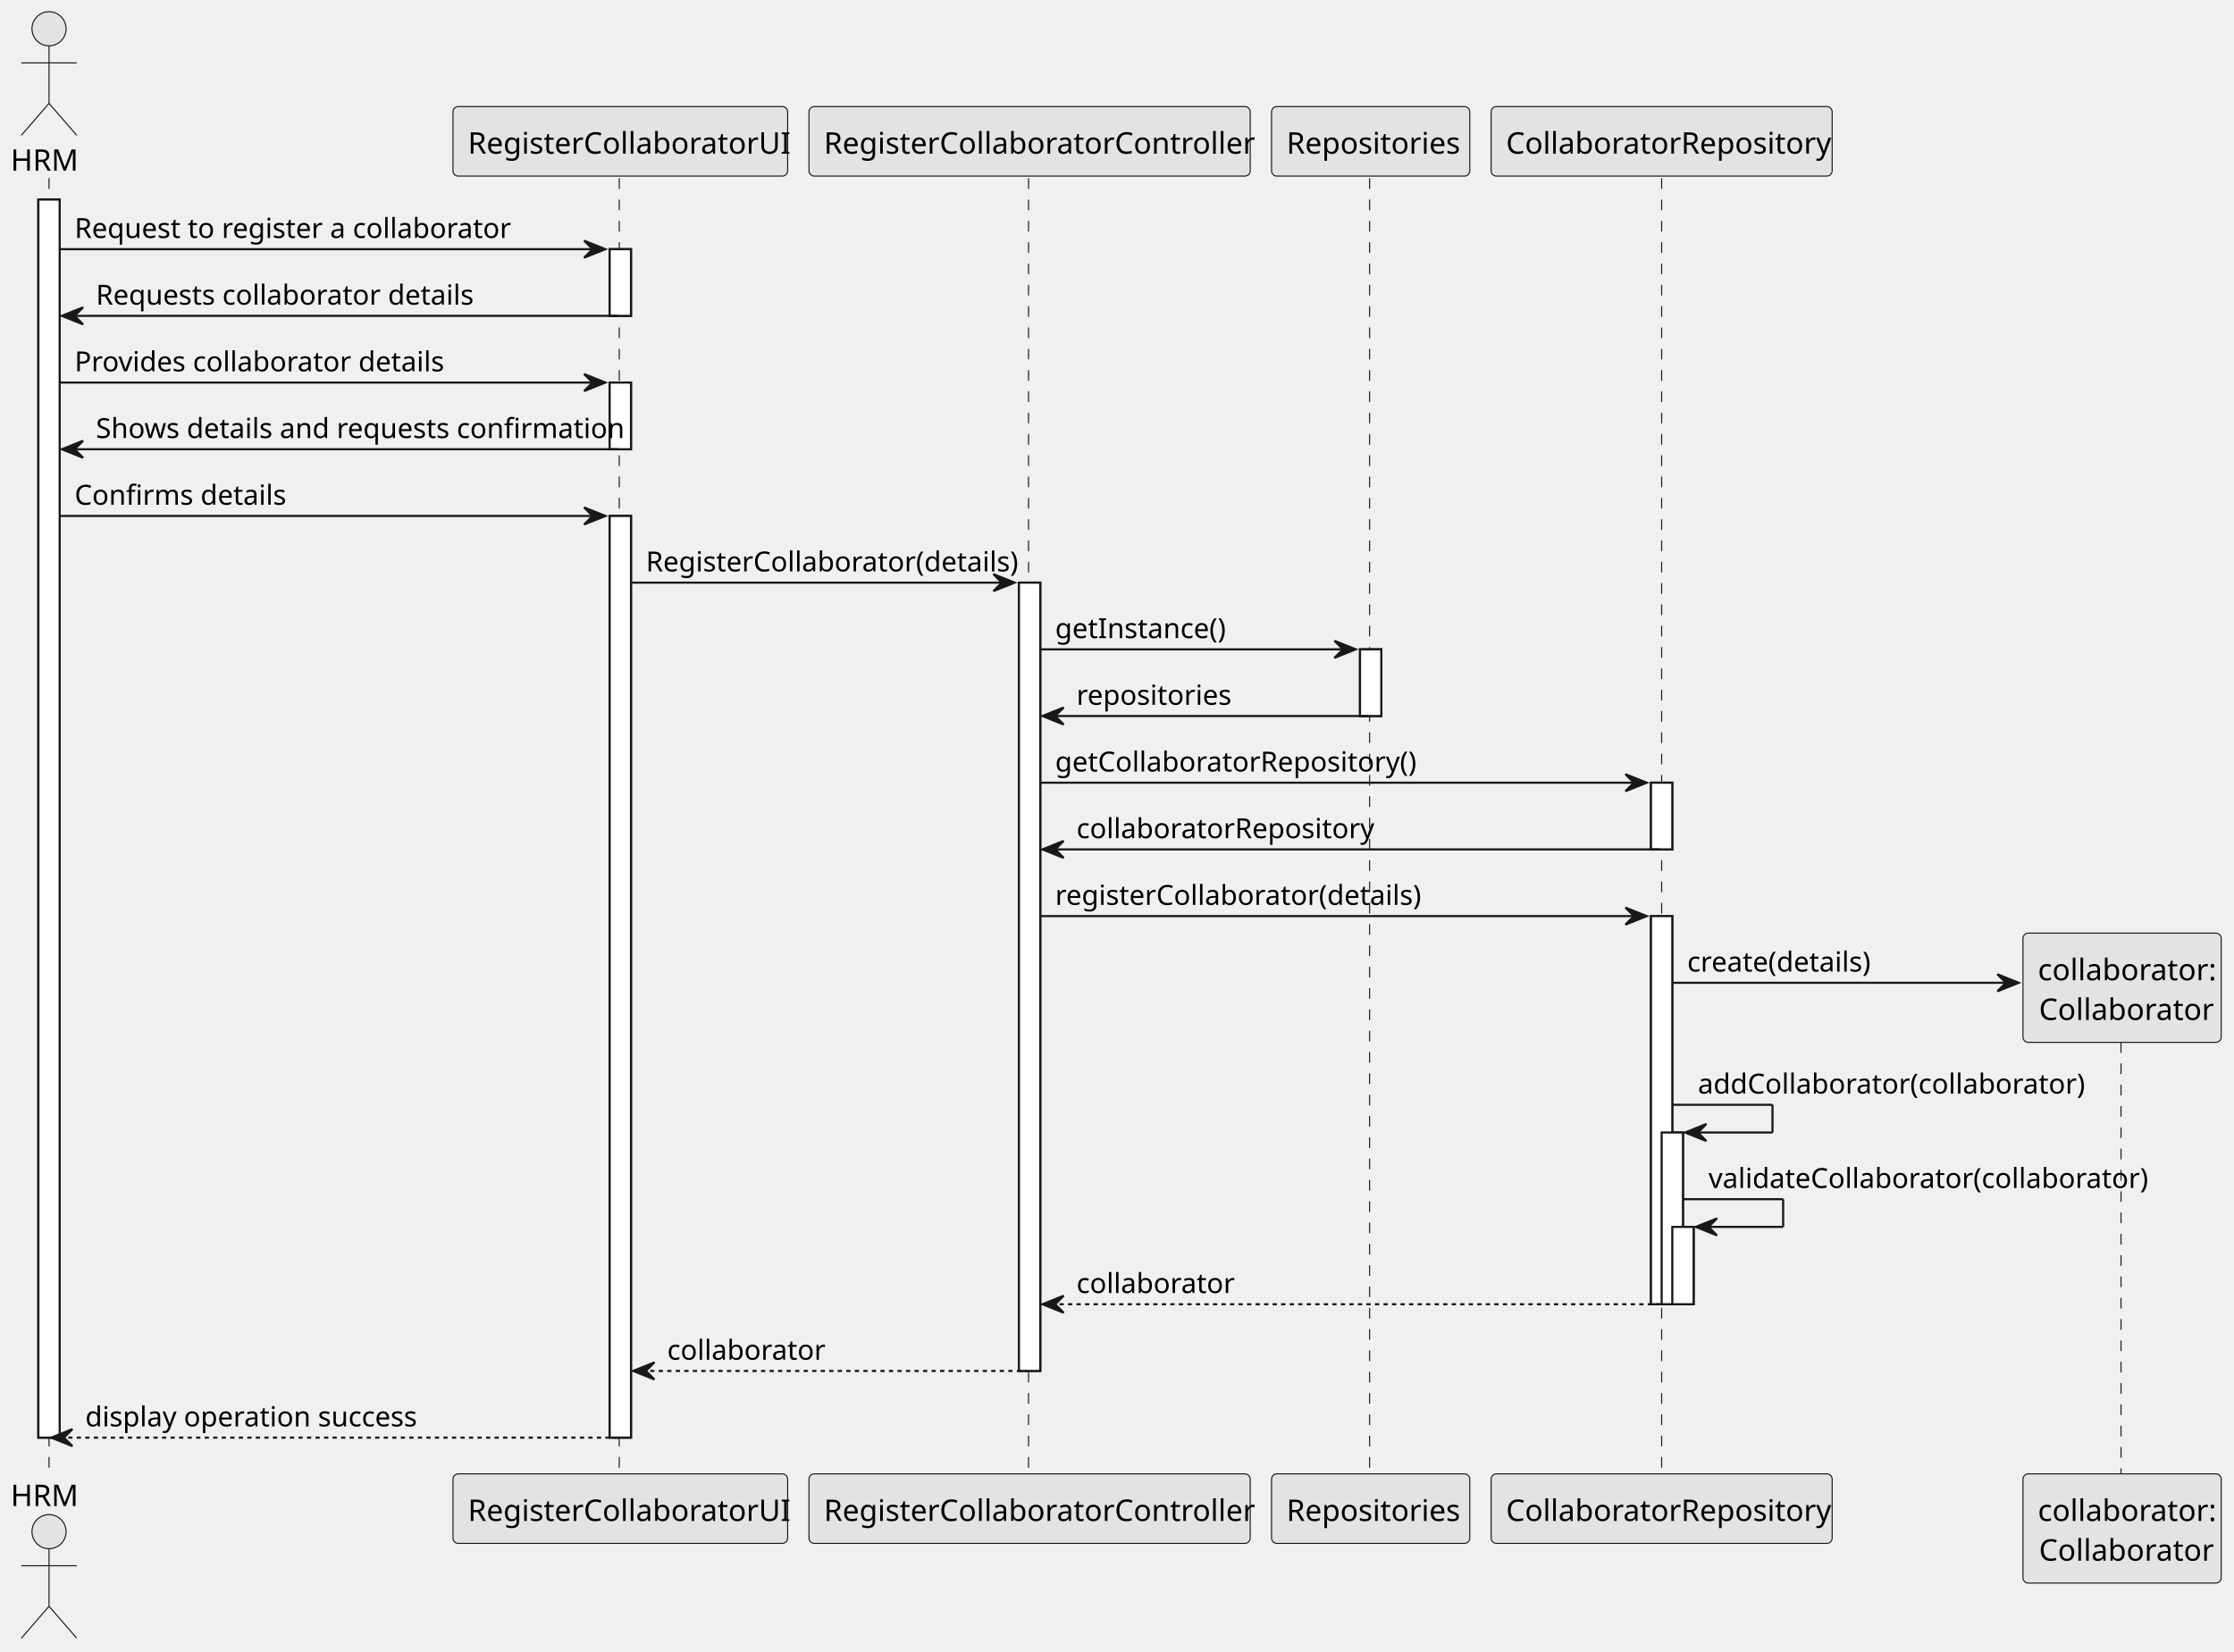
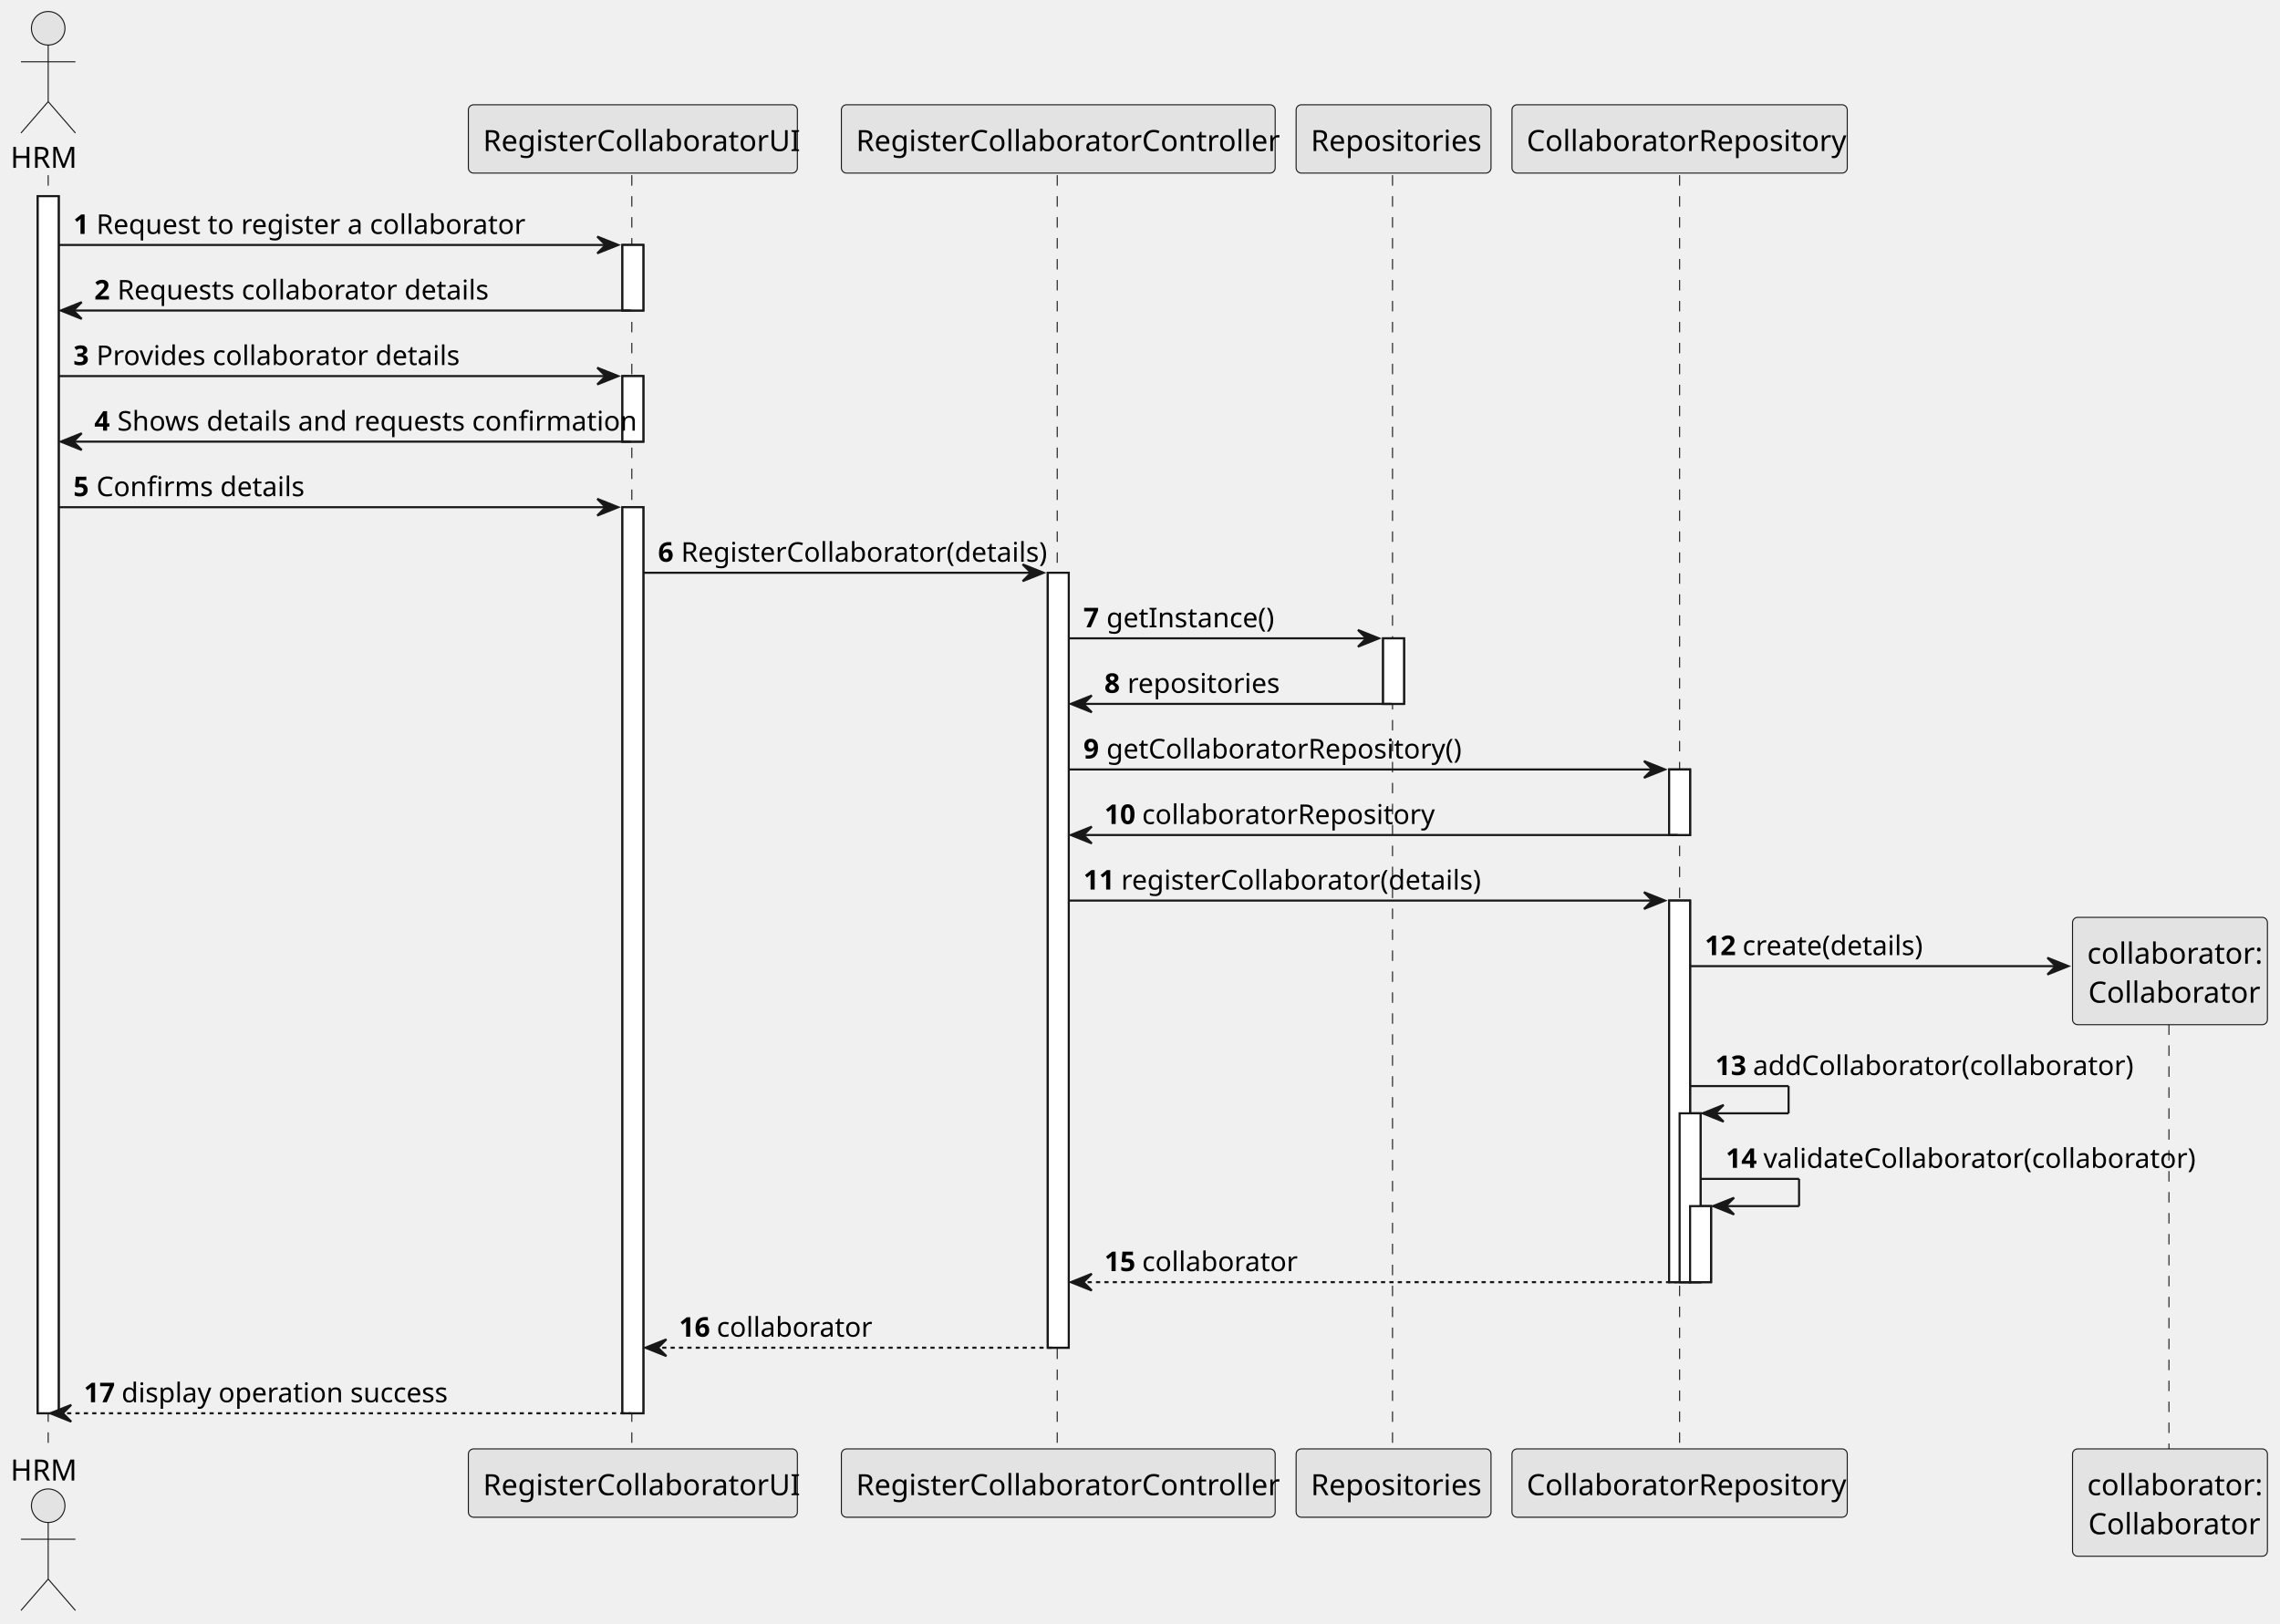
- <svg xmlns="http://www.w3.org/2000/svg" contentStyleType="text/css" height="775px" preserveAspectRatio="none" style="width:1048px;height:775px;background:#FFFFFF;" version="1.1" viewBox="0 0 1048 775" width="1048px" zoomAndPan="magnify">
+ <svg xmlns="http://www.w3.org/2000/svg" contentStyleType="text/css" height="775px" preserveAspectRatio="none" style="width:1088px;height:775px;background:#FFFFFF;" version="1.1" viewBox="0 0 1088 775" width="1088px" zoomAndPan="magnify">
  <defs />
  <g>
    <rect fill="#FFFFFF" height="580.898" style="stroke:#181818;stroke-width:1.0;" width="10" x="18" y="93.621" />
-     <rect fill="#FFFFFF" height="31.291" style="stroke:#181818;stroke-width:1.0;" width="10" x="286" y="116.912" />
-     <rect fill="#FFFFFF" height="31.291" style="stroke:#181818;stroke-width:1.0;" width="10" x="286" y="179.494" />
-     <rect fill="#FFFFFF" height="432.443" style="stroke:#181818;stroke-width:1.0;" width="10" x="286" y="242.076" />
-     <rect fill="#FFFFFF" height="369.861" style="stroke:#181818;stroke-width:1.0;" width="10" x="478" y="273.367" />
-     <rect fill="#FFFFFF" height="31.291" style="stroke:#181818;stroke-width:1.0;" width="10" x="638" y="304.658" />
-     <rect fill="#FFFFFF" height="31.291" style="stroke:#181818;stroke-width:1.0;" width="10" x="774.5" y="367.24" />
-     <rect fill="#FFFFFF" height="182.115" style="stroke:#181818;stroke-width:1.0;" width="10" x="774.5" y="429.822" />
-     <rect fill="#FFFFFF" height="80.582" style="stroke:#181818;stroke-width:1.0;" width="10" x="779.5" y="531.356" />
-     <rect fill="#FFFFFF" height="36.291" style="stroke:#181818;stroke-width:1.0;" width="10" x="784.5" y="575.646" />
+     <rect fill="#FFFFFF" height="31.291" style="stroke:#181818;stroke-width:1.0;" width="10" x="297" y="116.912" />
+     <rect fill="#FFFFFF" height="31.291" style="stroke:#181818;stroke-width:1.0;" width="10" x="297" y="179.494" />
+     <rect fill="#FFFFFF" height="432.443" style="stroke:#181818;stroke-width:1.0;" width="10" x="297" y="242.076" />
+     <rect fill="#FFFFFF" height="369.861" style="stroke:#181818;stroke-width:1.0;" width="10" x="500" y="273.367" />
+     <rect fill="#FFFFFF" height="31.291" style="stroke:#181818;stroke-width:1.0;" width="10" x="660" y="304.658" />
+     <rect fill="#FFFFFF" height="31.291" style="stroke:#181818;stroke-width:1.0;" width="10" x="796.5" y="367.24" />
+     <rect fill="#FFFFFF" height="182.115" style="stroke:#181818;stroke-width:1.0;" width="10" x="796.5" y="429.822" />
+     <rect fill="#FFFFFF" height="80.582" style="stroke:#181818;stroke-width:1.0;" width="10" x="801.5" y="531.356" />
+     <rect fill="#FFFFFF" height="36.291" style="stroke:#181818;stroke-width:1.0;" width="10" x="806.5" y="575.646" />
    <line style="stroke:#181818;stroke-width:0.5;stroke-dasharray:5.0,5.0;" x1="23" x2="23" y1="83.621" y2="692.519" />
-     <line style="stroke:#181818;stroke-width:0.5;stroke-dasharray:5.0,5.0;" x1="290.5" x2="290.5" y1="83.621" y2="692.519" />
-     <line style="stroke:#181818;stroke-width:0.5;stroke-dasharray:5.0,5.0;" x1="482.5" x2="482.5" y1="83.621" y2="692.519" />
-     <line style="stroke:#181818;stroke-width:0.5;stroke-dasharray:5.0,5.0;" x1="642.5" x2="642.5" y1="83.621" y2="692.519" />
-     <line style="stroke:#181818;stroke-width:0.5;stroke-dasharray:5.0,5.0;" x1="779.5" x2="779.5" y1="83.621" y2="692.519" />
-     <line style="stroke:#181818;stroke-width:0.5;stroke-dasharray:5.0,5.0;" x1="995" x2="995" y1="478.943" y2="692.519" />
+     <line style="stroke:#181818;stroke-width:0.5;stroke-dasharray:5.0,5.0;" x1="301.5" x2="301.5" y1="83.621" y2="692.519" />
+     <line style="stroke:#181818;stroke-width:0.5;stroke-dasharray:5.0,5.0;" x1="504.5" x2="504.5" y1="83.621" y2="692.519" />
+     <line style="stroke:#181818;stroke-width:0.5;stroke-dasharray:5.0,5.0;" x1="664.5" x2="664.5" y1="83.621" y2="692.519" />
+     <line style="stroke:#181818;stroke-width:0.5;stroke-dasharray:5.0,5.0;" x1="801.5" x2="801.5" y1="83.621" y2="692.519" />
+     <line style="stroke:#181818;stroke-width:0.5;stroke-dasharray:5.0,5.0;" x1="1035" x2="1035" y1="478.943" y2="692.519" />
    <text fill="#000000" font-family="sans-serif" font-size="14" lengthAdjust="spacing" textLength="30" x="5" y="80.107">HRM</text>
    <ellipse cx="23" cy="13.5" fill="#E3E3E3" rx="8" ry="8" style="stroke:#181818;stroke-width:0.5;" />
    <path d="M23,21.5 L23,48.5 M10,29.5 L36,29.5 M23,48.5 L10,63.5 M23,48.5 L36,63.5 " fill="none" style="stroke:#181818;stroke-width:0.5;" />
    <text fill="#000000" font-family="sans-serif" font-size="14" lengthAdjust="spacing" textLength="30" x="5" y="706.627">HRM</text>
    <ellipse cx="23" cy="718.641" fill="#E3E3E3" rx="8" ry="8" style="stroke:#181818;stroke-width:0.5;" />
    <path d="M23,726.641 L23,753.641 M10,734.641 L36,734.641 M23,753.641 L10,768.641 M23,753.641 L36,768.641 " fill="none" style="stroke:#181818;stroke-width:0.5;" />
-     <rect fill="#E3E3E3" height="32.621" rx="2.5" ry="2.5" style="stroke:#181818;stroke-width:0.5;" width="157" x="212.5" y="50" />
-     <text fill="#000000" font-family="sans-serif" font-size="14" lengthAdjust="spacing" textLength="143" x="219.5" y="72.107">RegisterCollaboratorUI</text>
-     <rect fill="#E3E3E3" height="32.621" rx="2.5" ry="2.5" style="stroke:#181818;stroke-width:0.5;" width="157" x="212.5" y="691.519" />
-     <text fill="#000000" font-family="sans-serif" font-size="14" lengthAdjust="spacing" textLength="143" x="219.5" y="713.627">RegisterCollaboratorUI</text>
-     <rect fill="#E3E3E3" height="32.621" rx="2.5" ry="2.5" style="stroke:#181818;stroke-width:0.5;" width="207" x="379.5" y="50" />
-     <text fill="#000000" font-family="sans-serif" font-size="14" lengthAdjust="spacing" textLength="193" x="386.5" y="72.107">RegisterCollaboratorController</text>
-     <rect fill="#E3E3E3" height="32.621" rx="2.5" ry="2.5" style="stroke:#181818;stroke-width:0.5;" width="207" x="379.5" y="691.519" />
-     <text fill="#000000" font-family="sans-serif" font-size="14" lengthAdjust="spacing" textLength="193" x="386.5" y="713.627">RegisterCollaboratorController</text>
-     <rect fill="#E3E3E3" height="32.621" rx="2.5" ry="2.5" style="stroke:#181818;stroke-width:0.5;" width="93" x="596.5" y="50" />
-     <text fill="#000000" font-family="sans-serif" font-size="14" lengthAdjust="spacing" textLength="79" x="603.5" y="72.107">Repositories</text>
-     <rect fill="#E3E3E3" height="32.621" rx="2.5" ry="2.5" style="stroke:#181818;stroke-width:0.5;" width="93" x="596.5" y="691.519" />
-     <text fill="#000000" font-family="sans-serif" font-size="14" lengthAdjust="spacing" textLength="79" x="603.5" y="713.627">Repositories</text>
-     <rect fill="#E3E3E3" height="32.621" rx="2.5" ry="2.5" style="stroke:#181818;stroke-width:0.5;" width="160" x="699.5" y="50" />
-     <text fill="#000000" font-family="sans-serif" font-size="14" lengthAdjust="spacing" textLength="146" x="706.5" y="72.107">CollaboratorRepository</text>
-     <rect fill="#E3E3E3" height="32.621" rx="2.5" ry="2.5" style="stroke:#181818;stroke-width:0.5;" width="160" x="699.5" y="691.519" />
-     <text fill="#000000" font-family="sans-serif" font-size="14" lengthAdjust="spacing" textLength="146" x="706.5" y="713.627">CollaboratorRepository</text>
-     <rect fill="#E3E3E3" height="51.242" rx="2.5" ry="2.5" style="stroke:#181818;stroke-width:0.5;" width="93" x="949" y="691.519" />
-     <text fill="#000000" font-family="sans-serif" font-size="14" lengthAdjust="spacing" textLength="79" x="956" y="713.627">collaborator:</text>
-     <text fill="#000000" font-family="sans-serif" font-size="14" lengthAdjust="spacing" textLength="78" x="956.5" y="732.248">Collaborator</text>
+     <rect fill="#E3E3E3" height="32.621" rx="2.5" ry="2.5" style="stroke:#181818;stroke-width:0.5;" width="157" x="223.5" y="50" />
+     <text fill="#000000" font-family="sans-serif" font-size="14" lengthAdjust="spacing" textLength="143" x="230.5" y="72.107">RegisterCollaboratorUI</text>
+     <rect fill="#E3E3E3" height="32.621" rx="2.5" ry="2.5" style="stroke:#181818;stroke-width:0.5;" width="157" x="223.5" y="691.519" />
+     <text fill="#000000" font-family="sans-serif" font-size="14" lengthAdjust="spacing" textLength="143" x="230.5" y="713.627">RegisterCollaboratorUI</text>
+     <rect fill="#E3E3E3" height="32.621" rx="2.5" ry="2.5" style="stroke:#181818;stroke-width:0.5;" width="207" x="401.5" y="50" />
+     <text fill="#000000" font-family="sans-serif" font-size="14" lengthAdjust="spacing" textLength="193" x="408.5" y="72.107">RegisterCollaboratorController</text>
+     <rect fill="#E3E3E3" height="32.621" rx="2.5" ry="2.5" style="stroke:#181818;stroke-width:0.5;" width="207" x="401.5" y="691.519" />
+     <text fill="#000000" font-family="sans-serif" font-size="14" lengthAdjust="spacing" textLength="193" x="408.5" y="713.627">RegisterCollaboratorController</text>
+     <rect fill="#E3E3E3" height="32.621" rx="2.5" ry="2.5" style="stroke:#181818;stroke-width:0.5;" width="93" x="618.5" y="50" />
+     <text fill="#000000" font-family="sans-serif" font-size="14" lengthAdjust="spacing" textLength="79" x="625.5" y="72.107">Repositories</text>
+     <rect fill="#E3E3E3" height="32.621" rx="2.5" ry="2.5" style="stroke:#181818;stroke-width:0.5;" width="93" x="618.5" y="691.519" />
+     <text fill="#000000" font-family="sans-serif" font-size="14" lengthAdjust="spacing" textLength="79" x="625.5" y="713.627">Repositories</text>
+     <rect fill="#E3E3E3" height="32.621" rx="2.5" ry="2.5" style="stroke:#181818;stroke-width:0.5;" width="160" x="721.5" y="50" />
+     <text fill="#000000" font-family="sans-serif" font-size="14" lengthAdjust="spacing" textLength="146" x="728.5" y="72.107">CollaboratorRepository</text>
+     <rect fill="#E3E3E3" height="32.621" rx="2.5" ry="2.5" style="stroke:#181818;stroke-width:0.5;" width="160" x="721.5" y="691.519" />
+     <text fill="#000000" font-family="sans-serif" font-size="14" lengthAdjust="spacing" textLength="146" x="728.5" y="713.627">CollaboratorRepository</text>
+     <rect fill="#E3E3E3" height="51.242" rx="2.5" ry="2.5" style="stroke:#181818;stroke-width:0.5;" width="93" x="989" y="691.519" />
+     <text fill="#000000" font-family="sans-serif" font-size="14" lengthAdjust="spacing" textLength="79" x="996" y="713.627">collaborator:</text>
+     <text fill="#000000" font-family="sans-serif" font-size="14" lengthAdjust="spacing" textLength="78" x="996.5" y="732.248">Collaborator</text>
    <rect fill="#FFFFFF" height="580.898" style="stroke:#181818;stroke-width:1.0;" width="10" x="18" y="93.621" />
-     <rect fill="#FFFFFF" height="31.291" style="stroke:#181818;stroke-width:1.0;" width="10" x="286" y="116.912" />
-     <rect fill="#FFFFFF" height="31.291" style="stroke:#181818;stroke-width:1.0;" width="10" x="286" y="179.494" />
-     <rect fill="#FFFFFF" height="432.443" style="stroke:#181818;stroke-width:1.0;" width="10" x="286" y="242.076" />
-     <rect fill="#FFFFFF" height="369.861" style="stroke:#181818;stroke-width:1.0;" width="10" x="478" y="273.367" />
-     <rect fill="#FFFFFF" height="31.291" style="stroke:#181818;stroke-width:1.0;" width="10" x="638" y="304.658" />
-     <rect fill="#FFFFFF" height="31.291" style="stroke:#181818;stroke-width:1.0;" width="10" x="774.5" y="367.24" />
-     <rect fill="#FFFFFF" height="182.115" style="stroke:#181818;stroke-width:1.0;" width="10" x="774.5" y="429.822" />
-     <rect fill="#FFFFFF" height="80.582" style="stroke:#181818;stroke-width:1.0;" width="10" x="779.5" y="531.356" />
-     <rect fill="#FFFFFF" height="36.291" style="stroke:#181818;stroke-width:1.0;" width="10" x="784.5" y="575.646" />
-     <polygon fill="#181818" points="274,112.912,284,116.912,274,120.912,278,116.912" style="stroke:#181818;stroke-width:1.0;" />
-     <line style="stroke:#181818;stroke-width:1.0;" x1="28" x2="280" y1="116.912" y2="116.912" />
-     <text fill="#000000" font-family="sans-serif" font-size="13" lengthAdjust="spacing" textLength="192" x="35" y="111.649">Request to register a collaborator</text>
+     <rect fill="#FFFFFF" height="31.291" style="stroke:#181818;stroke-width:1.0;" width="10" x="297" y="116.912" />
+     <rect fill="#FFFFFF" height="31.291" style="stroke:#181818;stroke-width:1.0;" width="10" x="297" y="179.494" />
+     <rect fill="#FFFFFF" height="432.443" style="stroke:#181818;stroke-width:1.0;" width="10" x="297" y="242.076" />
+     <rect fill="#FFFFFF" height="369.861" style="stroke:#181818;stroke-width:1.0;" width="10" x="500" y="273.367" />
+     <rect fill="#FFFFFF" height="31.291" style="stroke:#181818;stroke-width:1.0;" width="10" x="660" y="304.658" />
+     <rect fill="#FFFFFF" height="31.291" style="stroke:#181818;stroke-width:1.0;" width="10" x="796.5" y="367.24" />
+     <rect fill="#FFFFFF" height="182.115" style="stroke:#181818;stroke-width:1.0;" width="10" x="796.5" y="429.822" />
+     <rect fill="#FFFFFF" height="80.582" style="stroke:#181818;stroke-width:1.0;" width="10" x="801.5" y="531.356" />
+     <rect fill="#FFFFFF" height="36.291" style="stroke:#181818;stroke-width:1.0;" width="10" x="806.5" y="575.646" />
+     <polygon fill="#181818" points="285,112.912,295,116.912,285,120.912,289,116.912" style="stroke:#181818;stroke-width:1.0;" />
+     <line style="stroke:#181818;stroke-width:1.0;" x1="28" x2="291" y1="116.912" y2="116.912" />
+     <text fill="#000000" font-family="sans-serif" font-size="13" font-weight="bold" lengthAdjust="spacing" textLength="7" x="35" y="111.649">1</text>
+     <text fill="#000000" font-family="sans-serif" font-size="13" lengthAdjust="spacing" textLength="192" x="46" y="111.649">Request to register a collaborator</text>
    <polygon fill="#181818" points="39,144.203,29,148.203,39,152.203,35,148.203" style="stroke:#181818;stroke-width:1.0;" />
-     <line style="stroke:#181818;stroke-width:1.0;" x1="33" x2="290" y1="148.203" y2="148.203" />
-     <text fill="#000000" font-family="sans-serif" font-size="13" lengthAdjust="spacing" textLength="168" x="45" y="142.94">Requests collaborator details</text>
-     <polygon fill="#181818" points="274,175.494,284,179.494,274,183.494,278,179.494" style="stroke:#181818;stroke-width:1.0;" />
-     <line style="stroke:#181818;stroke-width:1.0;" x1="28" x2="280" y1="179.494" y2="179.494" />
-     <text fill="#000000" font-family="sans-serif" font-size="13" lengthAdjust="spacing" textLength="162" x="35" y="174.231">Provides collaborator details</text>
+     <line style="stroke:#181818;stroke-width:1.0;" x1="33" x2="301" y1="148.203" y2="148.203" />
+     <text fill="#000000" font-family="sans-serif" font-size="13" font-weight="bold" lengthAdjust="spacing" textLength="7" x="45" y="142.94">2</text>
+     <text fill="#000000" font-family="sans-serif" font-size="13" lengthAdjust="spacing" textLength="168" x="56" y="142.94">Requests collaborator details</text>
+     <polygon fill="#181818" points="285,175.494,295,179.494,285,183.494,289,179.494" style="stroke:#181818;stroke-width:1.0;" />
+     <line style="stroke:#181818;stroke-width:1.0;" x1="28" x2="291" y1="179.494" y2="179.494" />
+     <text fill="#000000" font-family="sans-serif" font-size="13" font-weight="bold" lengthAdjust="spacing" textLength="7" x="35" y="174.231">3</text>
+     <text fill="#000000" font-family="sans-serif" font-size="13" lengthAdjust="spacing" textLength="162" x="46" y="174.231">Provides collaborator details</text>
    <polygon fill="#181818" points="39,206.785,29,210.785,39,214.785,35,210.785" style="stroke:#181818;stroke-width:1.0;" />
-     <line style="stroke:#181818;stroke-width:1.0;" x1="33" x2="290" y1="210.785" y2="210.785" />
-     <text fill="#000000" font-family="sans-serif" font-size="13" lengthAdjust="spacing" textLength="234" x="45" y="205.523">Shows details and requests confirmation</text>
-     <polygon fill="#181818" points="274,238.076,284,242.076,274,246.076,278,242.076" style="stroke:#181818;stroke-width:1.0;" />
-     <line style="stroke:#181818;stroke-width:1.0;" x1="28" x2="280" y1="242.076" y2="242.076" />
-     <text fill="#000000" font-family="sans-serif" font-size="13" lengthAdjust="spacing" textLength="93" x="35" y="236.814">Confirms details</text>
-     <polygon fill="#181818" points="466,269.367,476,273.367,466,277.367,470,273.367" style="stroke:#181818;stroke-width:1.0;" />
-     <line style="stroke:#181818;stroke-width:1.0;" x1="296" x2="472" y1="273.367" y2="273.367" />
-     <text fill="#000000" font-family="sans-serif" font-size="13" lengthAdjust="spacing" textLength="163" x="303" y="268.104">RegisterCollaborator(details)</text>
-     <polygon fill="#181818" points="626,300.658,636,304.658,626,308.658,630,304.658" style="stroke:#181818;stroke-width:1.0;" />
-     <line style="stroke:#181818;stroke-width:1.0;" x1="488" x2="632" y1="304.658" y2="304.658" />
-     <text fill="#000000" font-family="sans-serif" font-size="13" lengthAdjust="spacing" textLength="75" x="495" y="299.396">getInstance()</text>
-     <polygon fill="#181818" points="499,331.949,489,335.949,499,339.949,495,335.949" style="stroke:#181818;stroke-width:1.0;" />
-     <line style="stroke:#181818;stroke-width:1.0;" x1="493" x2="642" y1="335.949" y2="335.949" />
-     <text fill="#000000" font-family="sans-serif" font-size="13" lengthAdjust="spacing" textLength="67" x="505" y="330.687">repositories</text>
-     <polygon fill="#181818" points="762.5,363.24,772.5,367.24,762.5,371.24,766.5,367.24" style="stroke:#181818;stroke-width:1.0;" />
-     <line style="stroke:#181818;stroke-width:1.0;" x1="488" x2="768.5" y1="367.24" y2="367.24" />
-     <text fill="#000000" font-family="sans-serif" font-size="13" lengthAdjust="spacing" textLength="157" x="495" y="361.978">getCollaboratorRepository()</text>
-     <polygon fill="#181818" points="499,394.531,489,398.531,499,402.531,495,398.531" style="stroke:#181818;stroke-width:1.0;" />
-     <line style="stroke:#181818;stroke-width:1.0;" x1="493" x2="778.5" y1="398.531" y2="398.531" />
-     <text fill="#000000" font-family="sans-serif" font-size="13" lengthAdjust="spacing" textLength="129" x="505" y="393.269">collaboratorRepository</text>
-     <polygon fill="#181818" points="762.5,425.822,772.5,429.822,762.5,433.822,766.5,429.822" style="stroke:#181818;stroke-width:1.0;" />
-     <line style="stroke:#181818;stroke-width:1.0;" x1="488" x2="768.5" y1="429.822" y2="429.822" />
-     <text fill="#000000" font-family="sans-serif" font-size="13" lengthAdjust="spacing" textLength="158" x="495" y="424.56">registerCollaborator(details)</text>
-     <polygon fill="#181818" points="937,457.113,947,461.113,937,465.113,941,461.113" style="stroke:#181818;stroke-width:1.0;" />
-     <line style="stroke:#181818;stroke-width:1.0;" x1="784.5" x2="943" y1="461.113" y2="461.113" />
-     <text fill="#000000" font-family="sans-serif" font-size="13" lengthAdjust="spacing" textLength="82" x="791.5" y="455.851">create(details)</text>
-     <rect fill="#E3E3E3" height="51.242" rx="2.5" ry="2.5" style="stroke:#181818;stroke-width:0.5;" width="93" x="949" y="437.822" />
-     <text fill="#000000" font-family="sans-serif" font-size="14" lengthAdjust="spacing" textLength="79" x="956" y="459.93">collaborator:</text>
-     <text fill="#000000" font-family="sans-serif" font-size="14" lengthAdjust="spacing" textLength="78" x="956.5" y="478.551">Collaborator</text>
-     <line style="stroke:#181818;stroke-width:1.0;" x1="784.5" x2="831.5" y1="518.356" y2="518.356" />
-     <line style="stroke:#181818;stroke-width:1.0;" x1="831.5" x2="831.5" y1="518.356" y2="531.356" />
-     <line style="stroke:#181818;stroke-width:1.0;" x1="790.5" x2="831.5" y1="531.356" y2="531.356" />
-     <polygon fill="#181818" points="800.5,527.356,790.5,531.356,800.5,535.356,796.5,531.356" style="stroke:#181818;stroke-width:1.0;" />
-     <text fill="#000000" font-family="sans-serif" font-size="13" lengthAdjust="spacing" textLength="165" x="796.5" y="513.093">addCollaborator(collaborator)</text>
-     <line style="stroke:#181818;stroke-width:1.0;" x1="789.5" x2="836.5" y1="562.646" y2="562.646" />
-     <line style="stroke:#181818;stroke-width:1.0;" x1="836.5" x2="836.5" y1="562.646" y2="575.646" />
-     <line style="stroke:#181818;stroke-width:1.0;" x1="795.5" x2="836.5" y1="575.646" y2="575.646" />
-     <polygon fill="#181818" points="805.5,571.646,795.5,575.646,805.5,579.646,801.5,575.646" style="stroke:#181818;stroke-width:1.0;" />
-     <text fill="#000000" font-family="sans-serif" font-size="13" lengthAdjust="spacing" textLength="187" x="801.5" y="557.384">validateCollaborator(collaborator)</text>
-     <polygon fill="#181818" points="499,607.938,489,611.938,499,615.938,495,611.938" style="stroke:#181818;stroke-width:1.0;" />
-     <line style="stroke:#181818;stroke-width:1.0;stroke-dasharray:2.0,2.0;" x1="493" x2="778.5" y1="611.938" y2="611.938" />
-     <text fill="#000000" font-family="sans-serif" font-size="13" lengthAdjust="spacing" textLength="67" x="505" y="606.675">collaborator</text>
-     <polygon fill="#181818" points="307,639.229,297,643.229,307,647.229,303,643.229" style="stroke:#181818;stroke-width:1.0;" />
-     <line style="stroke:#181818;stroke-width:1.0;stroke-dasharray:2.0,2.0;" x1="301" x2="482" y1="643.229" y2="643.229" />
-     <text fill="#000000" font-family="sans-serif" font-size="13" lengthAdjust="spacing" textLength="67" x="313" y="637.966">collaborator</text>
+     <line style="stroke:#181818;stroke-width:1.0;" x1="33" x2="301" y1="210.785" y2="210.785" />
+     <text fill="#000000" font-family="sans-serif" font-size="13" font-weight="bold" lengthAdjust="spacing" textLength="7" x="45" y="205.523">4</text>
+     <text fill="#000000" font-family="sans-serif" font-size="13" lengthAdjust="spacing" textLength="234" x="56" y="205.523">Shows details and requests confirmation</text>
+     <polygon fill="#181818" points="285,238.076,295,242.076,285,246.076,289,242.076" style="stroke:#181818;stroke-width:1.0;" />
+     <line style="stroke:#181818;stroke-width:1.0;" x1="28" x2="291" y1="242.076" y2="242.076" />
+     <text fill="#000000" font-family="sans-serif" font-size="13" font-weight="bold" lengthAdjust="spacing" textLength="7" x="35" y="236.814">5</text>
+     <text fill="#000000" font-family="sans-serif" font-size="13" lengthAdjust="spacing" textLength="93" x="46" y="236.814">Confirms details</text>
+     <polygon fill="#181818" points="488,269.367,498,273.367,488,277.367,492,273.367" style="stroke:#181818;stroke-width:1.0;" />
+     <line style="stroke:#181818;stroke-width:1.0;" x1="307" x2="494" y1="273.367" y2="273.367" />
+     <text fill="#000000" font-family="sans-serif" font-size="13" font-weight="bold" lengthAdjust="spacing" textLength="7" x="314" y="268.104">6</text>
+     <text fill="#000000" font-family="sans-serif" font-size="13" lengthAdjust="spacing" textLength="163" x="325" y="268.104">RegisterCollaborator(details)</text>
+     <polygon fill="#181818" points="648,300.658,658,304.658,648,308.658,652,304.658" style="stroke:#181818;stroke-width:1.0;" />
+     <line style="stroke:#181818;stroke-width:1.0;" x1="510" x2="654" y1="304.658" y2="304.658" />
+     <text fill="#000000" font-family="sans-serif" font-size="13" font-weight="bold" lengthAdjust="spacing" textLength="7" x="517" y="299.396">7</text>
+     <text fill="#000000" font-family="sans-serif" font-size="13" lengthAdjust="spacing" textLength="75" x="528" y="299.396">getInstance()</text>
+     <polygon fill="#181818" points="521,331.949,511,335.949,521,339.949,517,335.949" style="stroke:#181818;stroke-width:1.0;" />
+     <line style="stroke:#181818;stroke-width:1.0;" x1="515" x2="664" y1="335.949" y2="335.949" />
+     <text fill="#000000" font-family="sans-serif" font-size="13" font-weight="bold" lengthAdjust="spacing" textLength="7" x="527" y="330.687">8</text>
+     <text fill="#000000" font-family="sans-serif" font-size="13" lengthAdjust="spacing" textLength="67" x="538" y="330.687">repositories</text>
+     <polygon fill="#181818" points="784.5,363.24,794.5,367.24,784.5,371.24,788.5,367.24" style="stroke:#181818;stroke-width:1.0;" />
+     <line style="stroke:#181818;stroke-width:1.0;" x1="510" x2="790.5" y1="367.24" y2="367.24" />
+     <text fill="#000000" font-family="sans-serif" font-size="13" font-weight="bold" lengthAdjust="spacing" textLength="7" x="517" y="361.978">9</text>
+     <text fill="#000000" font-family="sans-serif" font-size="13" lengthAdjust="spacing" textLength="157" x="528" y="361.978">getCollaboratorRepository()</text>
+     <polygon fill="#181818" points="521,394.531,511,398.531,521,402.531,517,398.531" style="stroke:#181818;stroke-width:1.0;" />
+     <line style="stroke:#181818;stroke-width:1.0;" x1="515" x2="800.5" y1="398.531" y2="398.531" />
+     <text fill="#000000" font-family="sans-serif" font-size="13" font-weight="bold" lengthAdjust="spacing" textLength="14" x="527" y="393.269">10</text>
+     <text fill="#000000" font-family="sans-serif" font-size="13" lengthAdjust="spacing" textLength="129" x="545" y="393.269">collaboratorRepository</text>
+     <polygon fill="#181818" points="784.5,425.822,794.5,429.822,784.5,433.822,788.5,429.822" style="stroke:#181818;stroke-width:1.0;" />
+     <line style="stroke:#181818;stroke-width:1.0;" x1="510" x2="790.5" y1="429.822" y2="429.822" />
+     <text fill="#000000" font-family="sans-serif" font-size="13" font-weight="bold" lengthAdjust="spacing" textLength="14" x="517" y="424.56">11</text>
+     <text fill="#000000" font-family="sans-serif" font-size="13" lengthAdjust="spacing" textLength="158" x="535" y="424.56">registerCollaborator(details)</text>
+     <polygon fill="#181818" points="977,457.113,987,461.113,977,465.113,981,461.113" style="stroke:#181818;stroke-width:1.0;" />
+     <line style="stroke:#181818;stroke-width:1.0;" x1="806.5" x2="983" y1="461.113" y2="461.113" />
+     <text fill="#000000" font-family="sans-serif" font-size="13" font-weight="bold" lengthAdjust="spacing" textLength="14" x="813.5" y="455.851">12</text>
+     <text fill="#000000" font-family="sans-serif" font-size="13" lengthAdjust="spacing" textLength="82" x="831.5" y="455.851">create(details)</text>
+     <rect fill="#E3E3E3" height="51.242" rx="2.5" ry="2.5" style="stroke:#181818;stroke-width:0.5;" width="93" x="989" y="437.822" />
+     <text fill="#000000" font-family="sans-serif" font-size="14" lengthAdjust="spacing" textLength="79" x="996" y="459.93">collaborator:</text>
+     <text fill="#000000" font-family="sans-serif" font-size="14" lengthAdjust="spacing" textLength="78" x="996.5" y="478.551">Collaborator</text>
+     <line style="stroke:#181818;stroke-width:1.0;" x1="806.5" x2="853.5" y1="518.356" y2="518.356" />
+     <line style="stroke:#181818;stroke-width:1.0;" x1="853.5" x2="853.5" y1="518.356" y2="531.356" />
+     <line style="stroke:#181818;stroke-width:1.0;" x1="812.5" x2="853.5" y1="531.356" y2="531.356" />
+     <polygon fill="#181818" points="822.5,527.356,812.5,531.356,822.5,535.356,818.5,531.356" style="stroke:#181818;stroke-width:1.0;" />
+     <text fill="#000000" font-family="sans-serif" font-size="13" font-weight="bold" lengthAdjust="spacing" textLength="14" x="818.5" y="513.093">13</text>
+     <text fill="#000000" font-family="sans-serif" font-size="13" lengthAdjust="spacing" textLength="165" x="836.5" y="513.093">addCollaborator(collaborator)</text>
+     <line style="stroke:#181818;stroke-width:1.0;" x1="811.5" x2="858.5" y1="562.646" y2="562.646" />
+     <line style="stroke:#181818;stroke-width:1.0;" x1="858.5" x2="858.5" y1="562.646" y2="575.646" />
+     <line style="stroke:#181818;stroke-width:1.0;" x1="817.5" x2="858.5" y1="575.646" y2="575.646" />
+     <polygon fill="#181818" points="827.5,571.646,817.5,575.646,827.5,579.646,823.5,575.646" style="stroke:#181818;stroke-width:1.0;" />
+     <text fill="#000000" font-family="sans-serif" font-size="13" font-weight="bold" lengthAdjust="spacing" textLength="14" x="823.5" y="557.384">14</text>
+     <text fill="#000000" font-family="sans-serif" font-size="13" lengthAdjust="spacing" textLength="187" x="841.5" y="557.384">validateCollaborator(collaborator)</text>
+     <polygon fill="#181818" points="521,607.938,511,611.938,521,615.938,517,611.938" style="stroke:#181818;stroke-width:1.0;" />
+     <line style="stroke:#181818;stroke-width:1.0;stroke-dasharray:2.0,2.0;" x1="515" x2="800.5" y1="611.938" y2="611.938" />
+     <text fill="#000000" font-family="sans-serif" font-size="13" font-weight="bold" lengthAdjust="spacing" textLength="14" x="527" y="606.675">15</text>
+     <text fill="#000000" font-family="sans-serif" font-size="13" lengthAdjust="spacing" textLength="67" x="545" y="606.675">collaborator</text>
+     <polygon fill="#181818" points="318,639.229,308,643.229,318,647.229,314,643.229" style="stroke:#181818;stroke-width:1.0;" />
+     <line style="stroke:#181818;stroke-width:1.0;stroke-dasharray:2.0,2.0;" x1="312" x2="504" y1="643.229" y2="643.229" />
+     <text fill="#000000" font-family="sans-serif" font-size="13" font-weight="bold" lengthAdjust="spacing" textLength="14" x="324" y="637.966">16</text>
+     <text fill="#000000" font-family="sans-serif" font-size="13" lengthAdjust="spacing" textLength="67" x="342" y="637.966">collaborator</text>
    <polygon fill="#181818" points="34,670.519,24,674.519,34,678.519,30,674.519" style="stroke:#181818;stroke-width:1.0;" />
-     <line style="stroke:#181818;stroke-width:1.0;stroke-dasharray:2.0,2.0;" x1="28" x2="290" y1="674.519" y2="674.519" />
-     <text fill="#000000" font-family="sans-serif" font-size="13" lengthAdjust="spacing" textLength="151" x="40" y="669.257">display operation success</text>
+     <line style="stroke:#181818;stroke-width:1.0;stroke-dasharray:2.0,2.0;" x1="28" x2="301" y1="674.519" y2="674.519" />
+     <text fill="#000000" font-family="sans-serif" font-size="13" font-weight="bold" lengthAdjust="spacing" textLength="14" x="40" y="669.257">17</text>
+     <text fill="#000000" font-family="sans-serif" font-size="13" lengthAdjust="spacing" textLength="151" x="58" y="669.257">display operation success</text>
  </g>
</svg>
